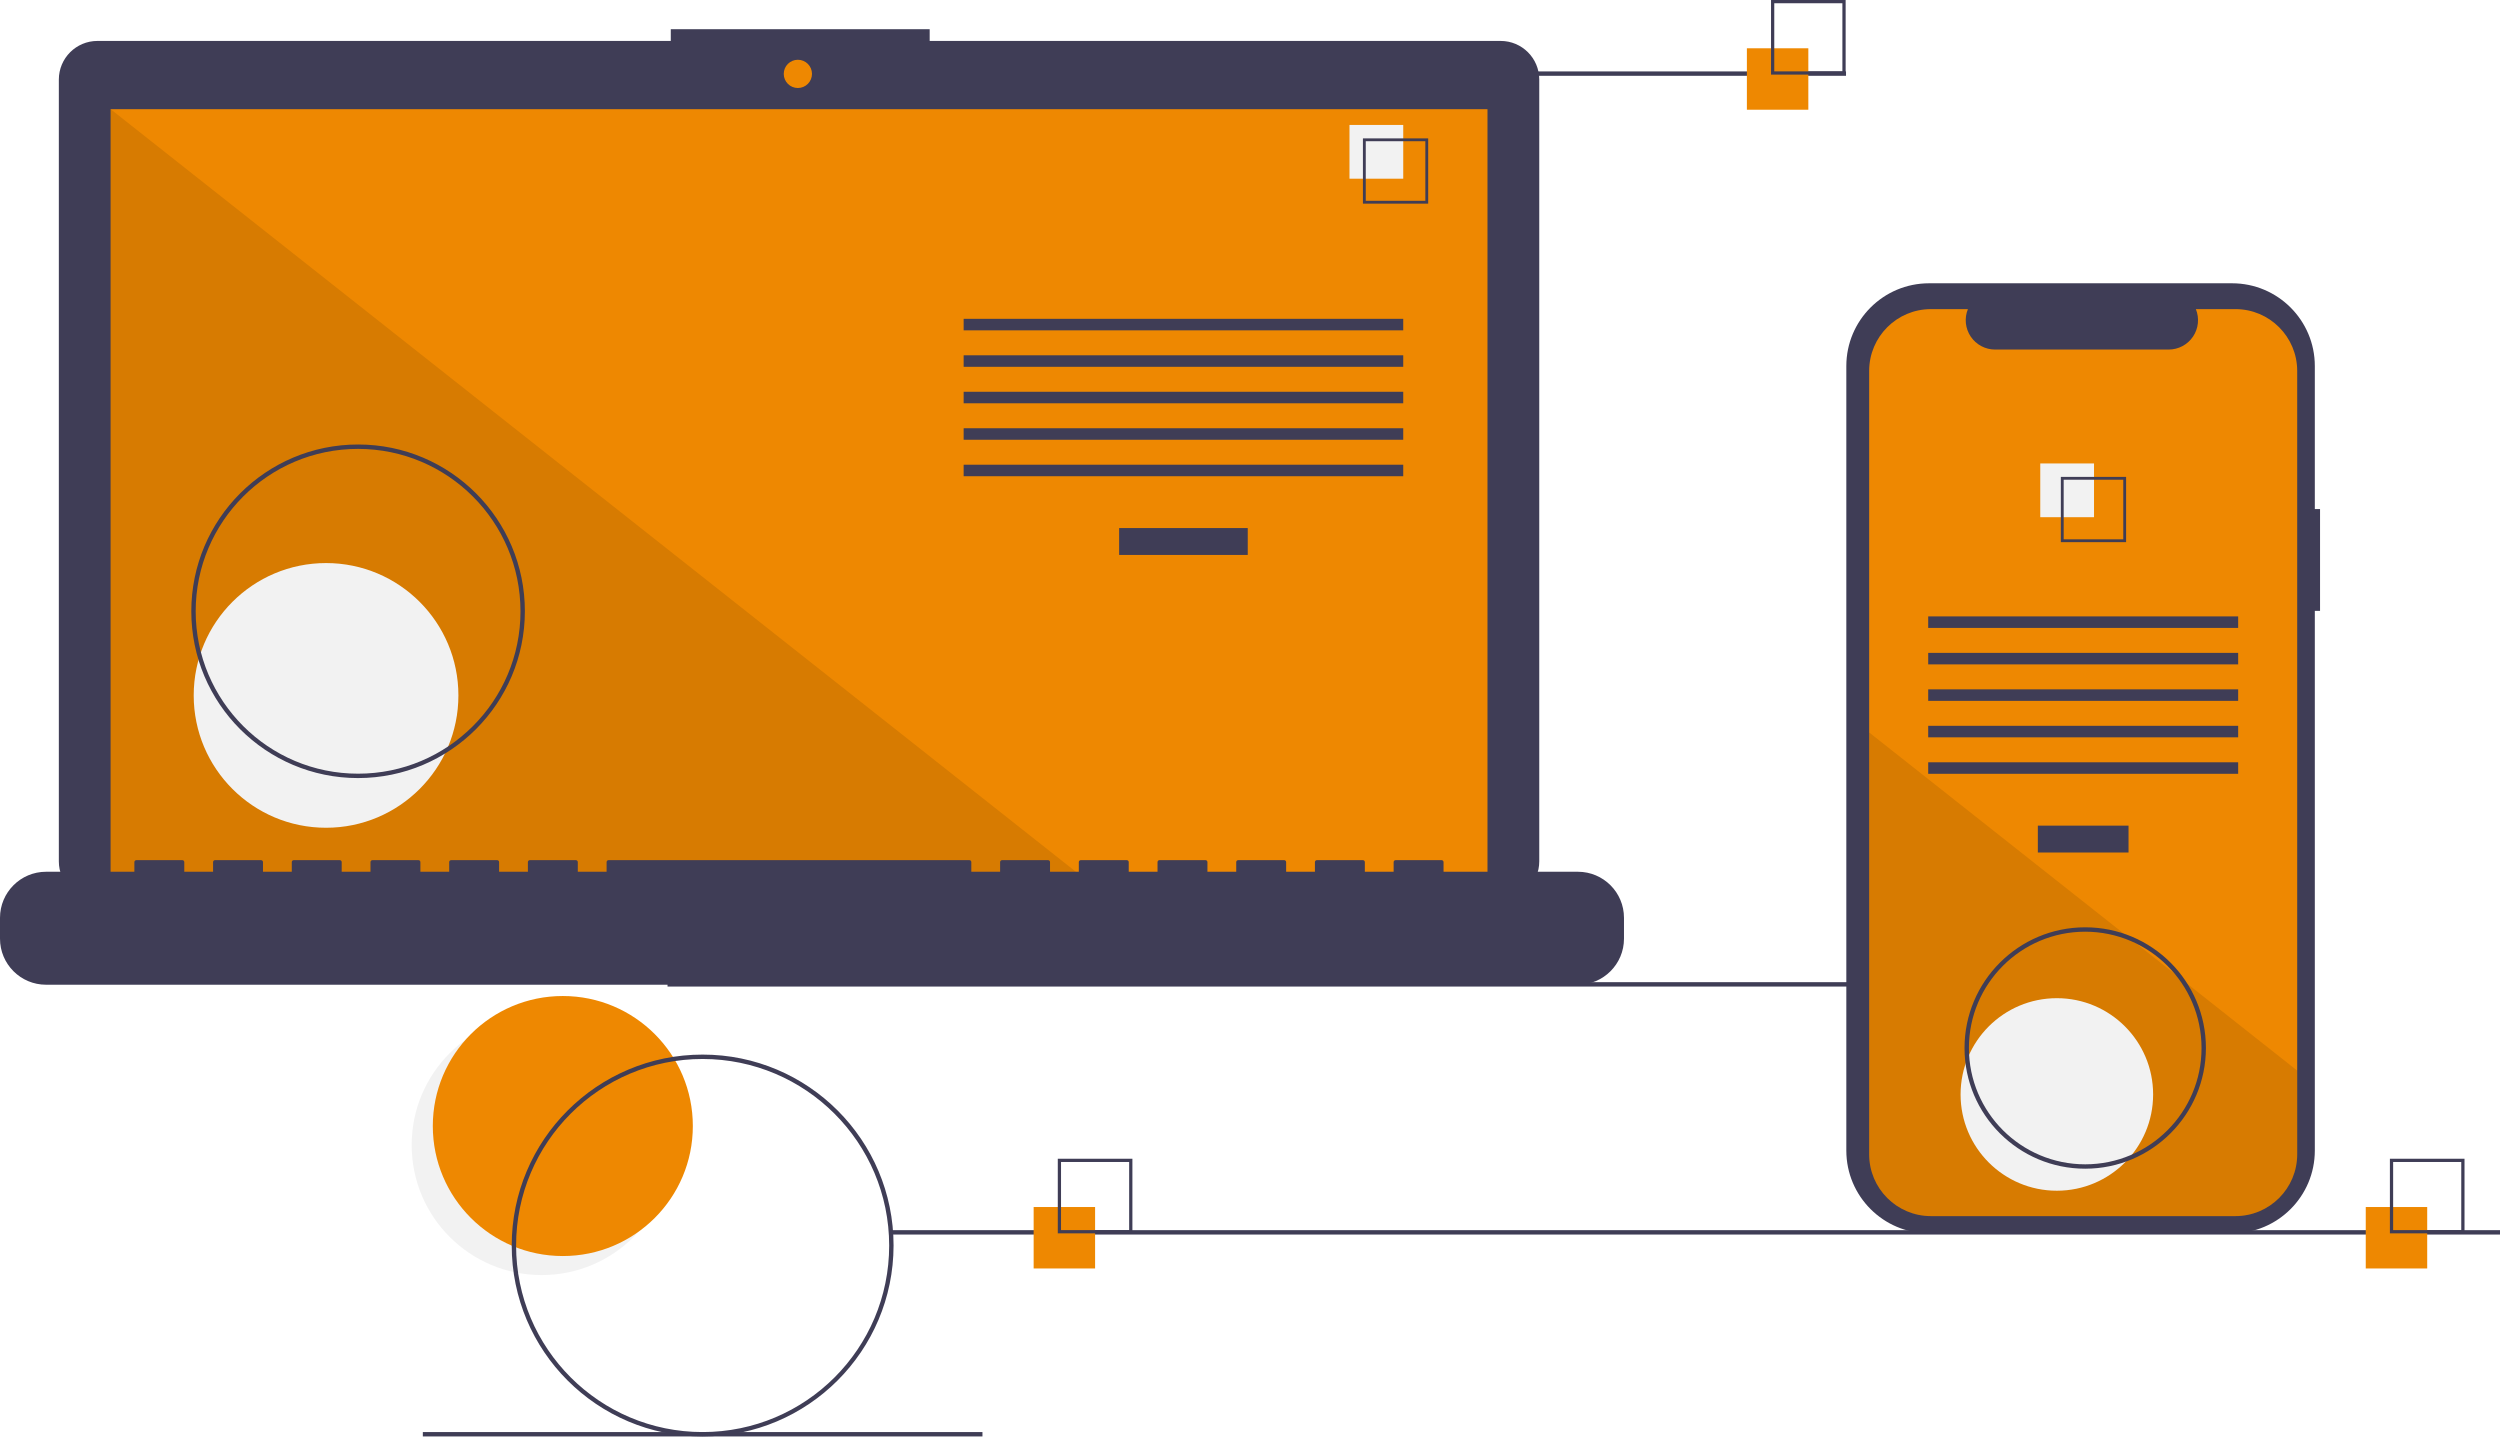
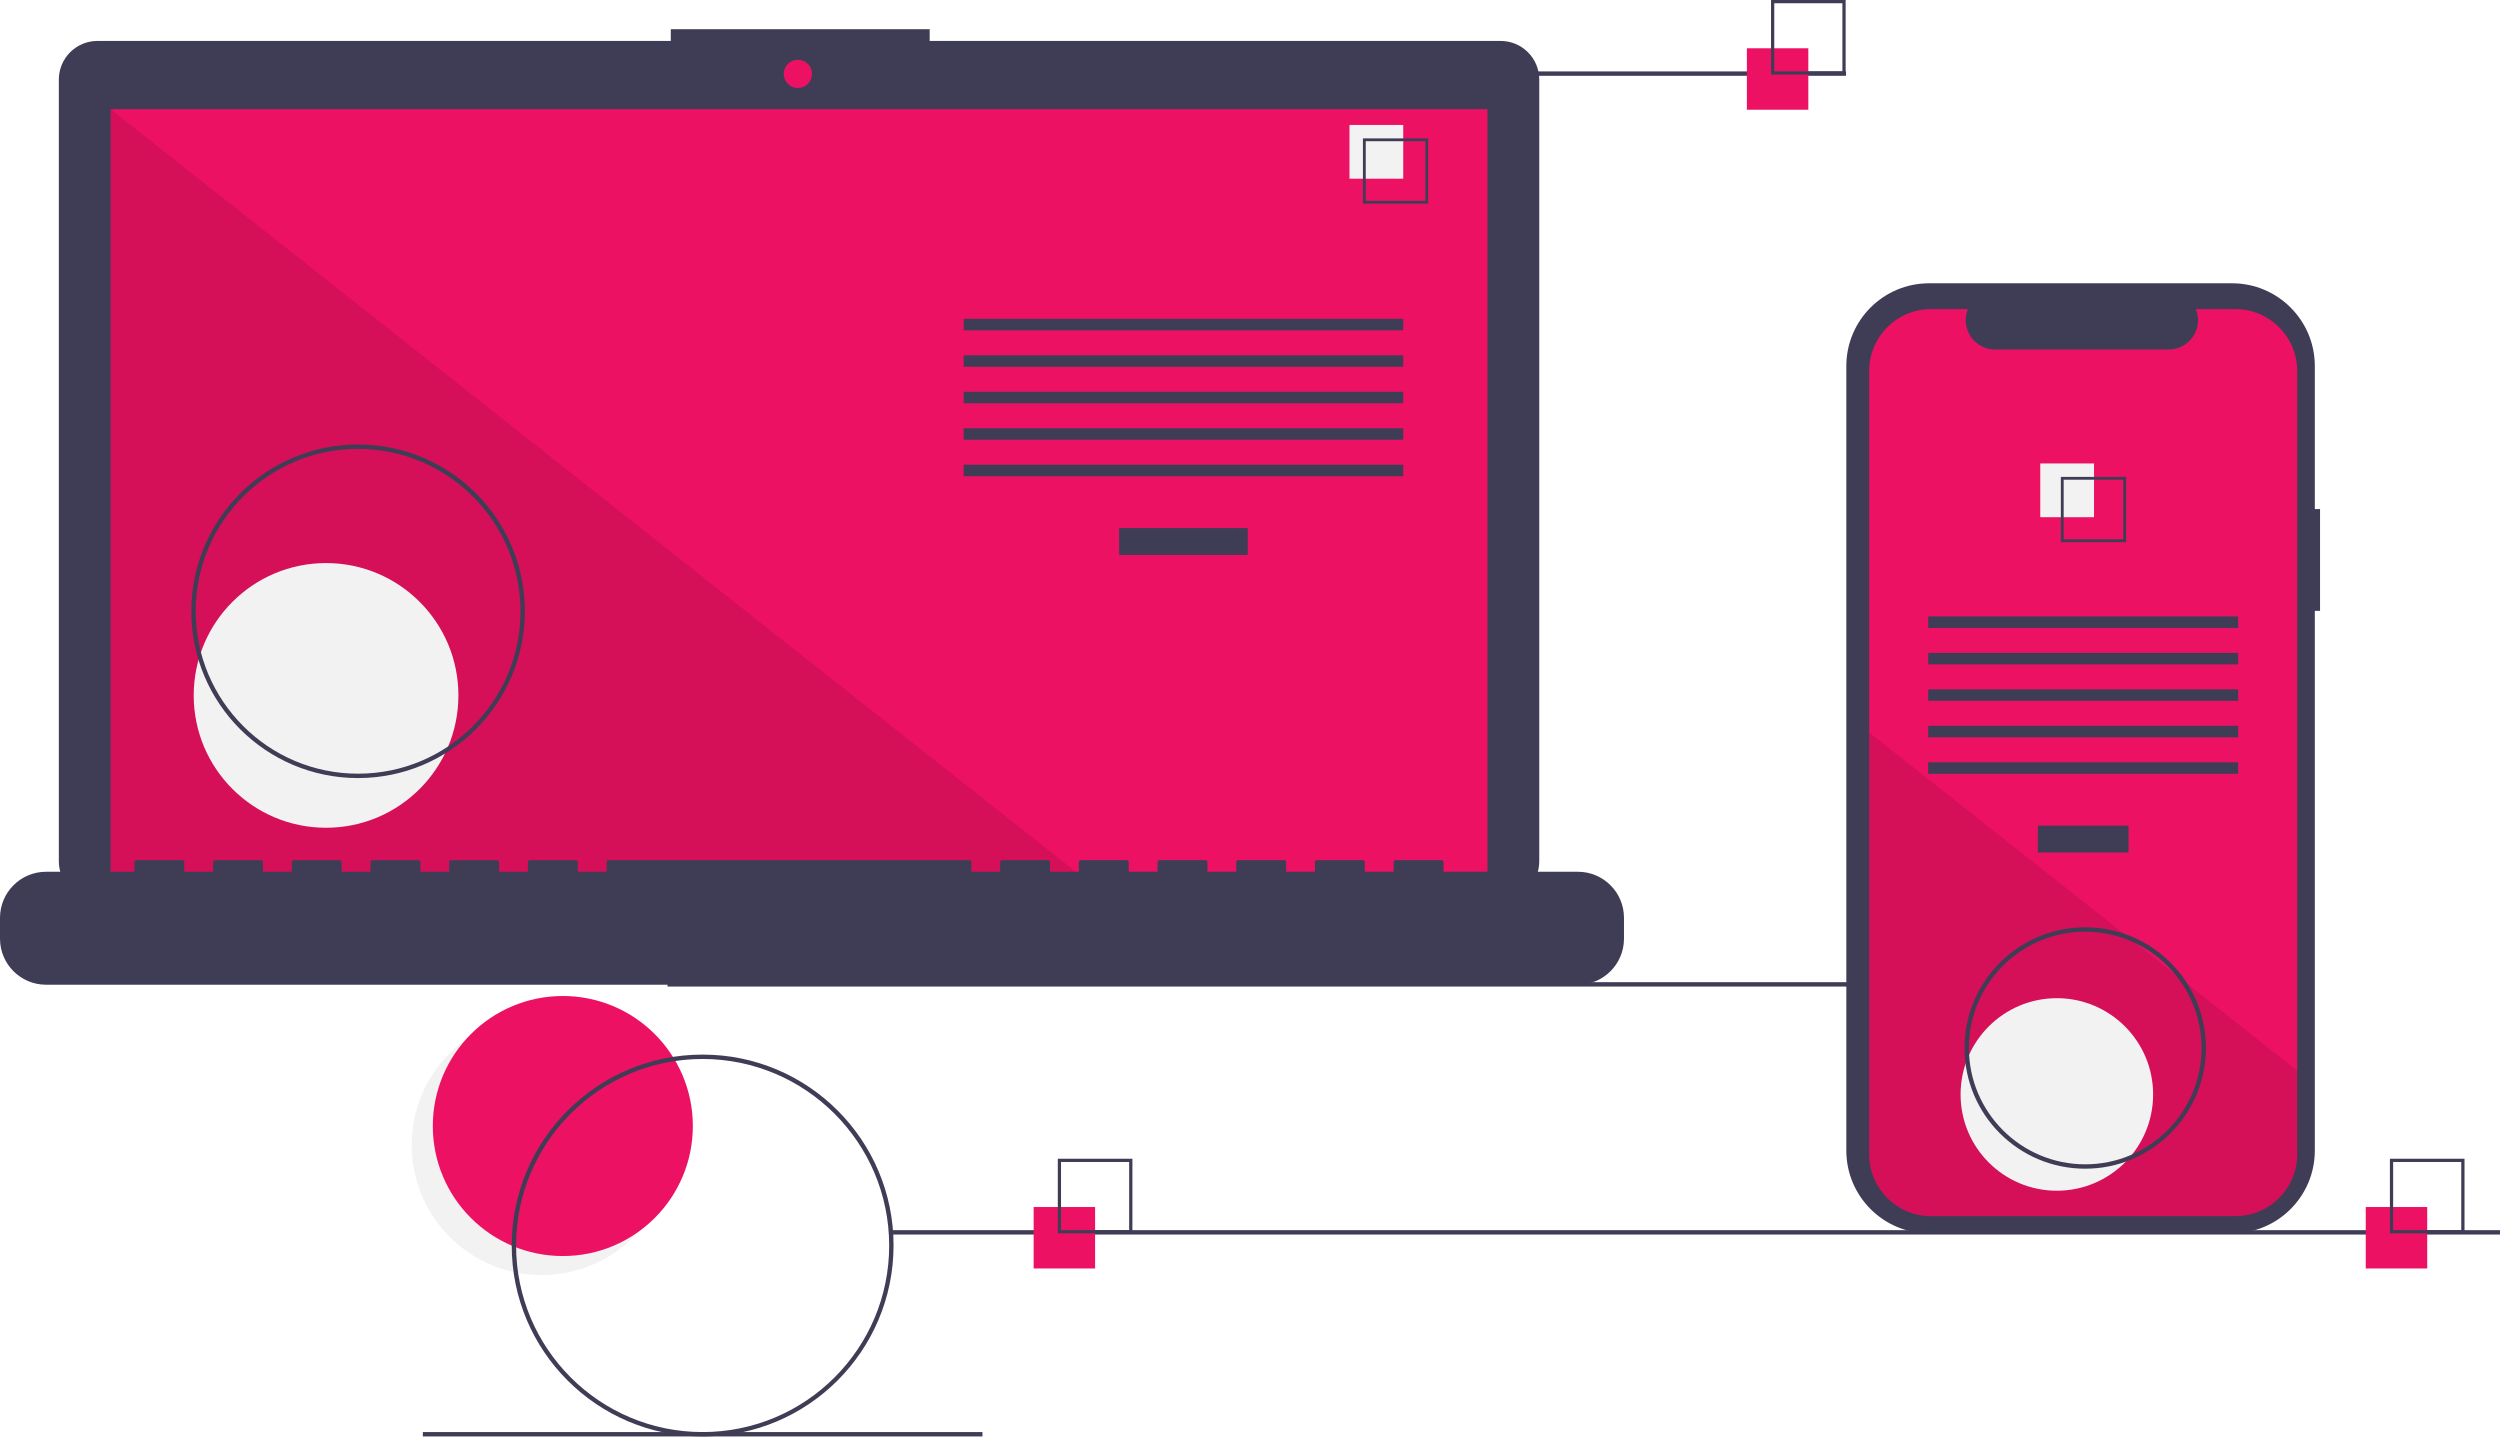
<svg xmlns="http://www.w3.org/2000/svg" id="b6117b06-2b45-45bc-b789-4a82ab6612dd" data-name="Layer 1" width="1139.171" height="654.543" viewBox="0 0 1139.171 654.543">
  <circle cx="246.827" cy="521.765" r="59.243" fill="#f2f2f2" />
-   <circle cx="256.46" cy="513.095" r="59.243" fill="#ee8801" />
+   <circle cx="256.46" cy="513.095" r="59.243" fill="#ed1163" />
  <rect x="304.171" y="447.543" width="733" height="2" fill="#3f3d56" />
  <path d="M714.207,141.381H454.038v-5.362h-117.971v5.362H74.825a17.599,17.599,0,0,0-17.599,17.599V515.231a17.599,17.599,0,0,0,17.599,17.599H714.207a17.599,17.599,0,0,0,17.599-17.599V158.979A17.599,17.599,0,0,0,714.207,141.381Z" transform="translate(-30.41456 -122.7284)" fill="#3f3d56" />
-   <rect x="50.406" y="49.754" width="627.391" height="353.913" fill="#ee8801" />
-   <circle cx="363.565" cy="33.667" r="6.435" fill="#ee8801" />
+   <rect x="50.406" y="49.754" width="627.391" height="353.913" fill="#ed1163" />
+   <circle cx="363.565" cy="33.667" r="6.435" fill="#ed1163" />
  <polygon points="498.374 403.667 50.406 403.667 50.406 49.754 498.374 403.667" opacity="0.1" />
  <circle cx="148.574" cy="316.876" r="60.307" fill="#f2f2f2" />
  <rect x="509.953" y="240.622" width="58.605" height="12.246" fill="#3f3d56" />
  <rect x="439.102" y="145.279" width="200.307" height="5.248" fill="#3f3d56" />
  <rect x="439.102" y="161.898" width="200.307" height="5.248" fill="#3f3d56" />
  <rect x="439.102" y="178.518" width="200.307" height="5.248" fill="#3f3d56" />
  <rect x="439.102" y="195.137" width="200.307" height="5.248" fill="#3f3d56" />
  <rect x="439.102" y="211.756" width="200.307" height="5.248" fill="#3f3d56" />
  <rect x="614.917" y="56.934" width="24.492" height="24.492" fill="#f2f2f2" />
  <path d="M681.195,215.525h-29.74v-29.74h29.74Zm-28.447-1.293h27.154V187.078H652.748Z" transform="translate(-30.41456 -122.7284)" fill="#3f3d56" />
  <path d="M749.422,519.96H688.192v-4.412a.875.875,0,0,0-.875-.875h-20.993a.875.875,0,0,0-.875.875v4.412H652.329v-4.412a.875.875,0,0,0-.875-.875H630.462a.875.875,0,0,0-.875.875v4.412H616.467v-4.412a.875.875,0,0,0-.875-.875H594.599a.875.875,0,0,0-.875.875v4.412H580.604v-4.412a.875.875,0,0,0-.875-.875H558.736a.875.875,0,0,0-.875.875v4.412H544.741v-4.412a.875.875,0,0,0-.875-.875H522.873a.875.875,0,0,0-.875.875v4.412H508.878v-4.412a.875.875,0,0,0-.875-.875h-20.993a.875.875,0,0,0-.875.875v4.412H473.015v-4.412a.875.875,0,0,0-.875-.875H307.696a.875.875,0,0,0-.875.875v4.412H293.701v-4.412a.875.875,0,0,0-.875-.875H271.833a.875.875,0,0,0-.875.875v4.412H257.838v-4.412a.875.875,0,0,0-.875-.875h-20.993a.875.875,0,0,0-.875.875v4.412H221.975v-4.412a.875.875,0,0,0-.875-.875H200.107a.875.875,0,0,0-.875.875v4.412H186.112v-4.412a.875.875,0,0,0-.875-.875H164.244a.875.875,0,0,0-.875.875v4.412H150.249v-4.412a.875.875,0,0,0-.875-.875H128.381a.875.875,0,0,0-.875.875v4.412H114.386v-4.412a.875.875,0,0,0-.875-.875H92.519a.875.875,0,0,0-.875.875v4.412H51.407a20.993,20.993,0,0,0-20.993,20.993v9.492A20.993,20.993,0,0,0,51.407,571.438H749.422a20.993,20.993,0,0,0,20.993-20.993v-9.492A20.993,20.993,0,0,0,749.422,519.96Z" transform="translate(-30.41456 -122.7284)" fill="#3f3d56" />
  <path d="M193.586,477.272a76,76,0,1,1,76-76A76.086,76.086,0,0,1,193.586,477.272Zm0-150a74,74,0,1,0,74,74A74.084,74.084,0,0,0,193.586,327.272Z" transform="translate(-30.41456 -122.7284)" fill="#3f3d56" />
  <rect x="586.171" y="32.543" width="255" height="2" fill="#3f3d56" />
  <rect x="406.171" y="560.543" width="733" height="2" fill="#3f3d56" />
  <rect x="192.672" y="652.543" width="255" height="2" fill="#3f3d56" />
-   <rect x="471" y="550" width="28" height="28" fill="#ee8801" />
+   <rect x="471" y="550" width="28" height="28" fill="#ed1163" />
  <path d="M546.415,684.728h-34v-34h34Zm-32.522-1.478H544.936V652.207H513.893Z" transform="translate(-30.41456 -122.7284)" fill="#3f3d56" />
-   <rect x="796" y="22" width="28" height="28" fill="#ee8801" />
+   <rect x="796" y="22" width="28" height="28" fill="#ed1163" />
  <path d="M871.415,156.728h-34v-34h34Zm-32.522-1.478H869.936V124.207H838.893Z" transform="translate(-30.41456 -122.7284)" fill="#3f3d56" />
-   <rect x="1078" y="550" width="28" height="28" fill="#ee8801" />
+   <rect x="1078" y="550" width="28" height="28" fill="#ed1163" />
  <path d="M1153.415,684.728h-34v-34h34Zm-32.522-1.478h31.043V652.207h-31.043Z" transform="translate(-30.41456 -122.7284)" fill="#3f3d56" />
  <path d="M1087.586,354.687h-2.379V289.525a37.714,37.714,0,0,0-37.714-37.714H909.44A37.714,37.714,0,0,0,871.726,289.525V647.006A37.714,37.714,0,0,0,909.44,684.72h138.053a37.714,37.714,0,0,0,37.714-37.714V401.07h2.379Z" transform="translate(-30.41456 -122.7284)" fill="#3f3d56" />
-   <path d="M1077.176,291.742v356.96a28.165,28.165,0,0,1-28.16,28.17H910.296a28.165,28.165,0,0,1-28.16-28.17v-356.96a28.163,28.163,0,0,1,28.16-28.16h16.83a13.379,13.379,0,0,0,12.39,18.43h79.09a13.379,13.379,0,0,0,12.39-18.43h18.02A28.163,28.163,0,0,1,1077.176,291.742Z" transform="translate(-30.41456 -122.7284)" fill="#ee8801" />
+   <path d="M1077.176,291.742v356.96a28.165,28.165,0,0,1-28.16,28.17H910.296a28.165,28.165,0,0,1-28.16-28.17v-356.96a28.163,28.163,0,0,1,28.16-28.16h16.83a13.379,13.379,0,0,0,12.39,18.43h79.09a13.379,13.379,0,0,0,12.39-18.43h18.02A28.163,28.163,0,0,1,1077.176,291.742Z" transform="translate(-30.41456 -122.7284)" fill="#ed1163" />
  <rect x="928.58" y="376.218" width="41.324" height="12.246" fill="#3f3d56" />
  <rect x="878.621" y="280.875" width="141.24" height="5.248" fill="#3f3d56" />
  <rect x="878.621" y="297.494" width="141.24" height="5.248" fill="#3f3d56" />
  <rect x="878.621" y="314.114" width="141.24" height="5.248" fill="#3f3d56" />
  <rect x="878.621" y="330.733" width="141.24" height="5.248" fill="#3f3d56" />
  <rect x="878.621" y="347.352" width="141.24" height="5.248" fill="#3f3d56" />
  <rect x="929.684" y="211.179" width="24.492" height="24.492" fill="#f2f2f2" />
  <path d="M969.474,340.032v29.74h29.74v-29.74Zm28.45,28.45h-27.16v-27.16h27.16Z" transform="translate(-30.41456 -122.7284)" fill="#3f3d56" />
  <path d="M1077.176,610.582v38.12a28.165,28.165,0,0,1-28.16,28.17H910.296a28.165,28.165,0,0,1-28.16-28.17v-192.21l116.87,92.33,2,1.58,21.74,17.17,2.03,1.61Z" transform="translate(-30.41456 -122.7284)" opacity="0.1" />
  <circle cx="937.241" cy="498.707" r="43.868" fill="#f2f2f2" />
  <path d="M350.586,777.272a87,87,0,1,1,87-87A87.099,87.099,0,0,1,350.586,777.272Zm0-172a85,85,0,1,0,85,85A85.096,85.096,0,0,0,350.586,605.272Z" transform="translate(-30.41456 -122.7284)" fill="#3f3d56" />
  <path d="M980.586,655.272a55,55,0,1,1,55-55A55.062,55.062,0,0,1,980.586,655.272Zm0-108a53,53,0,1,0,53,53A53.06,53.06,0,0,0,980.586,547.272Z" transform="translate(-30.41456 -122.7284)" fill="#3f3d56" />
</svg>
